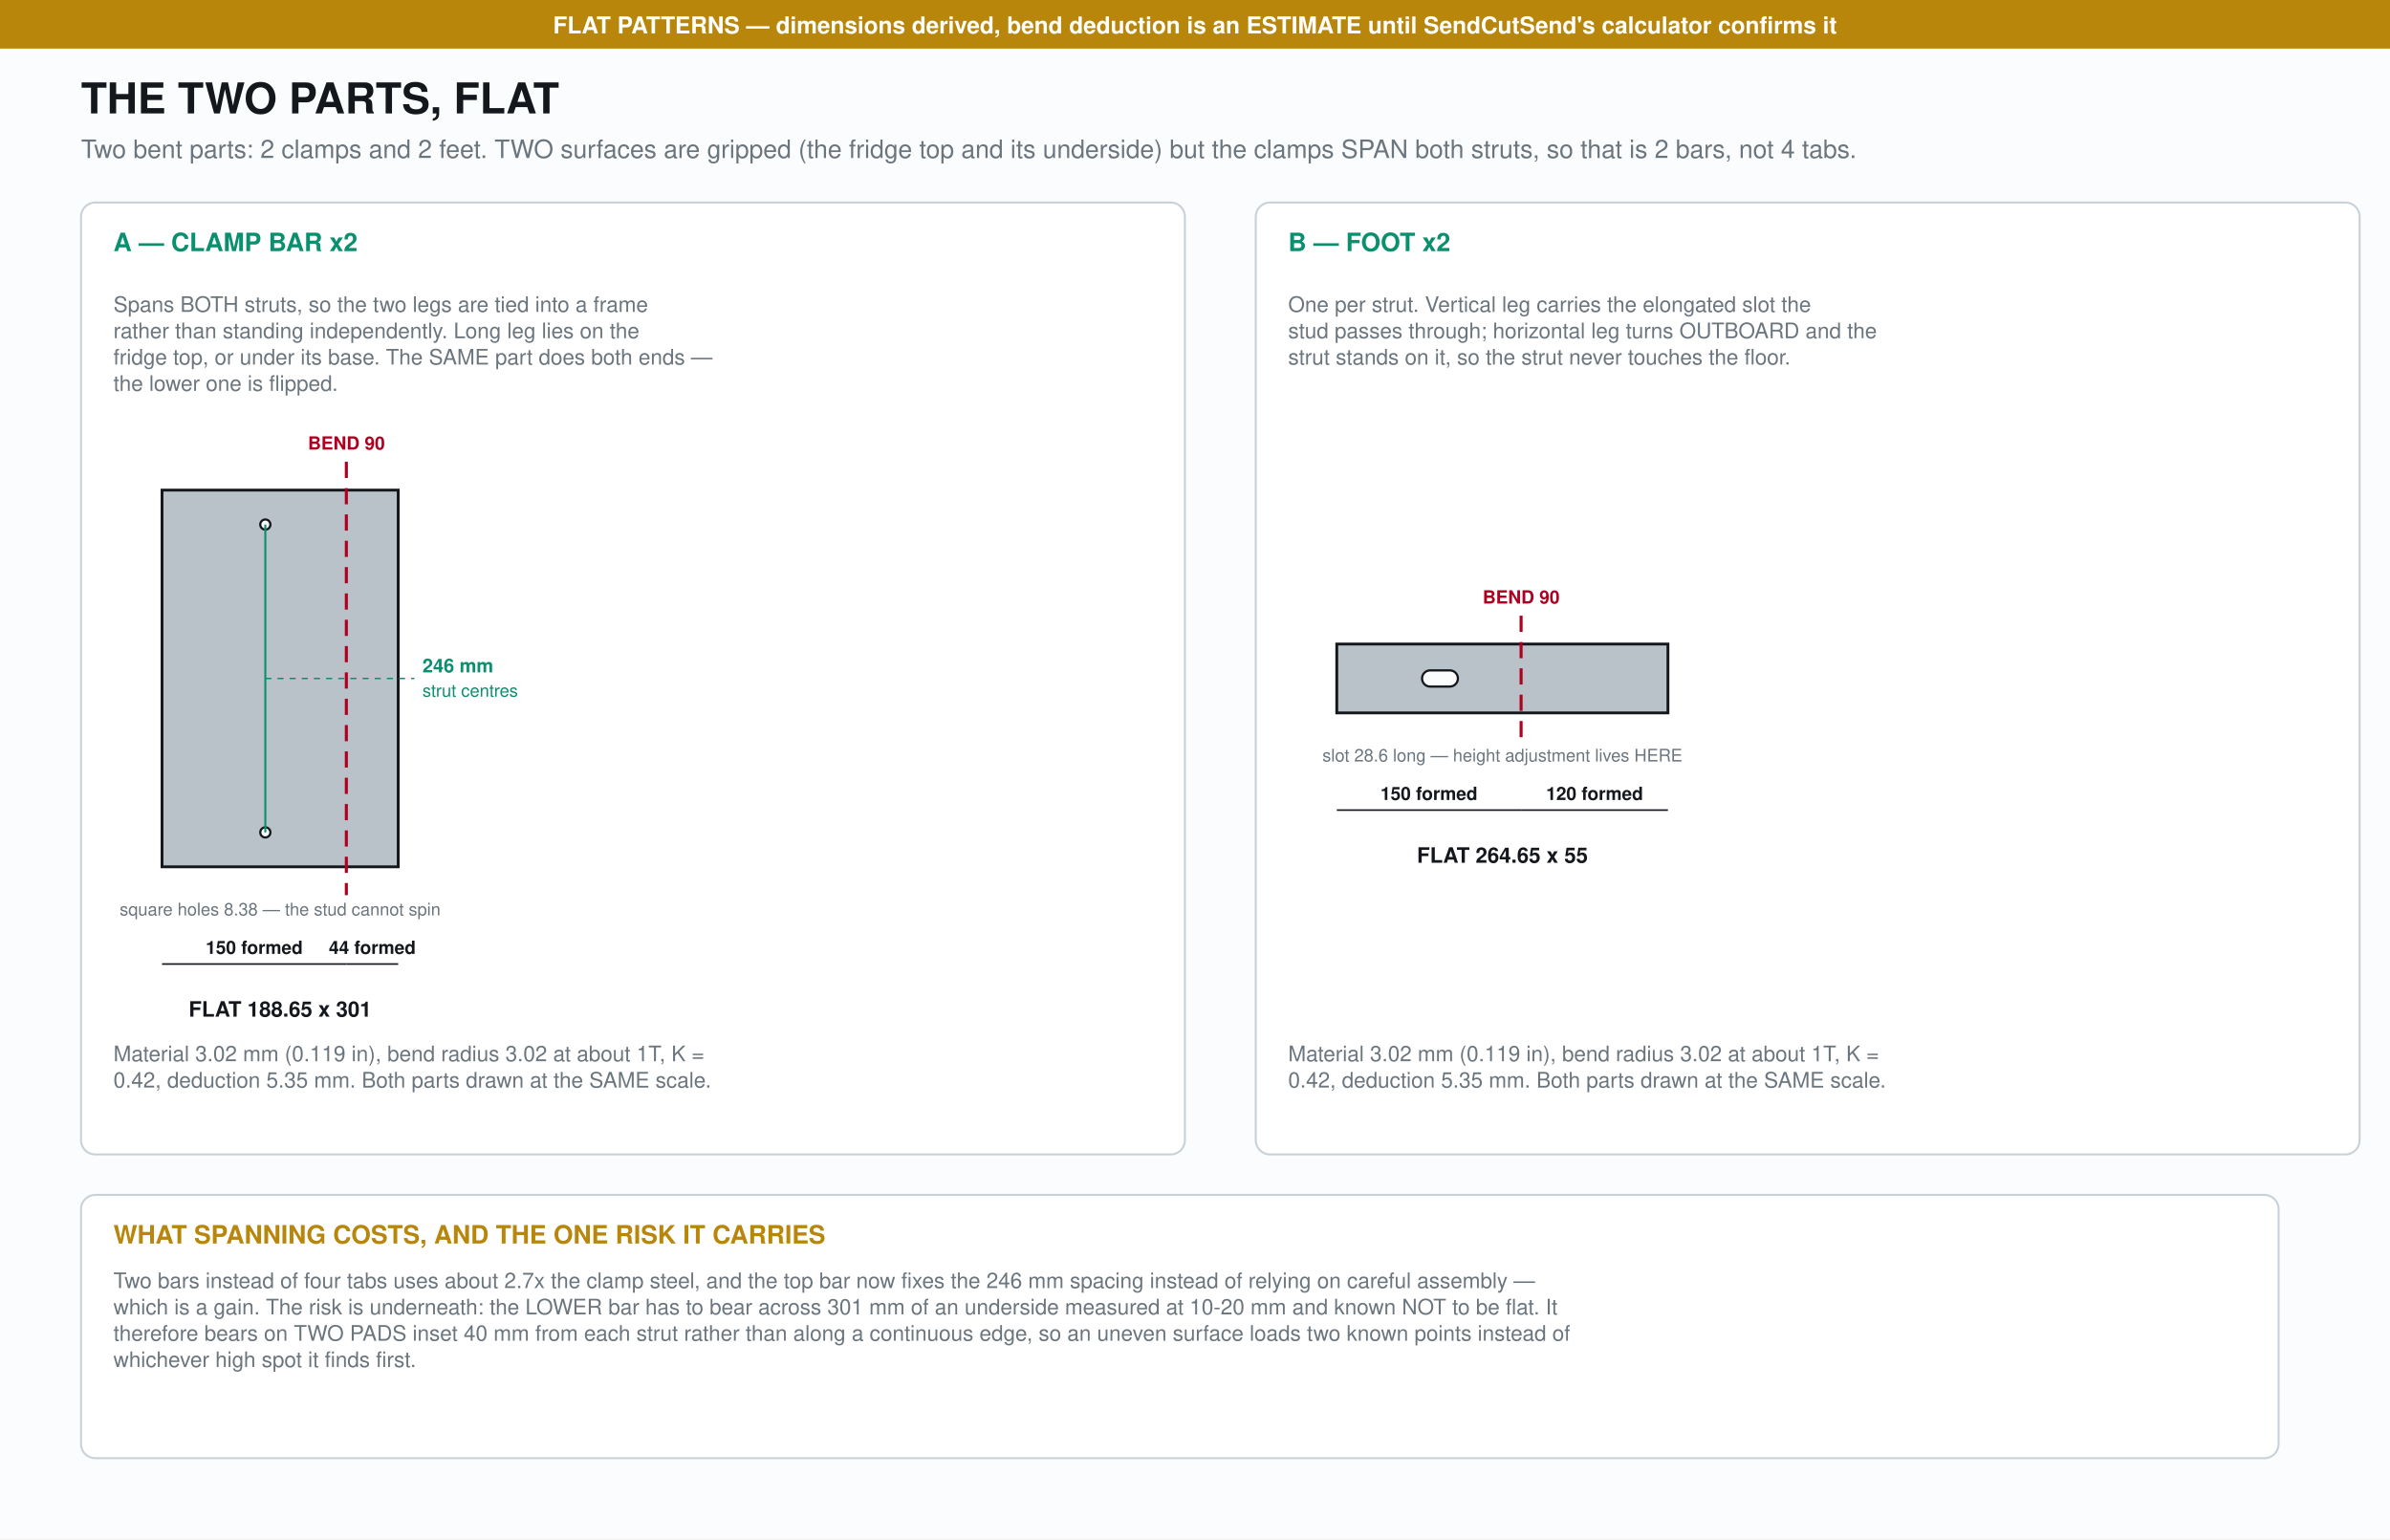
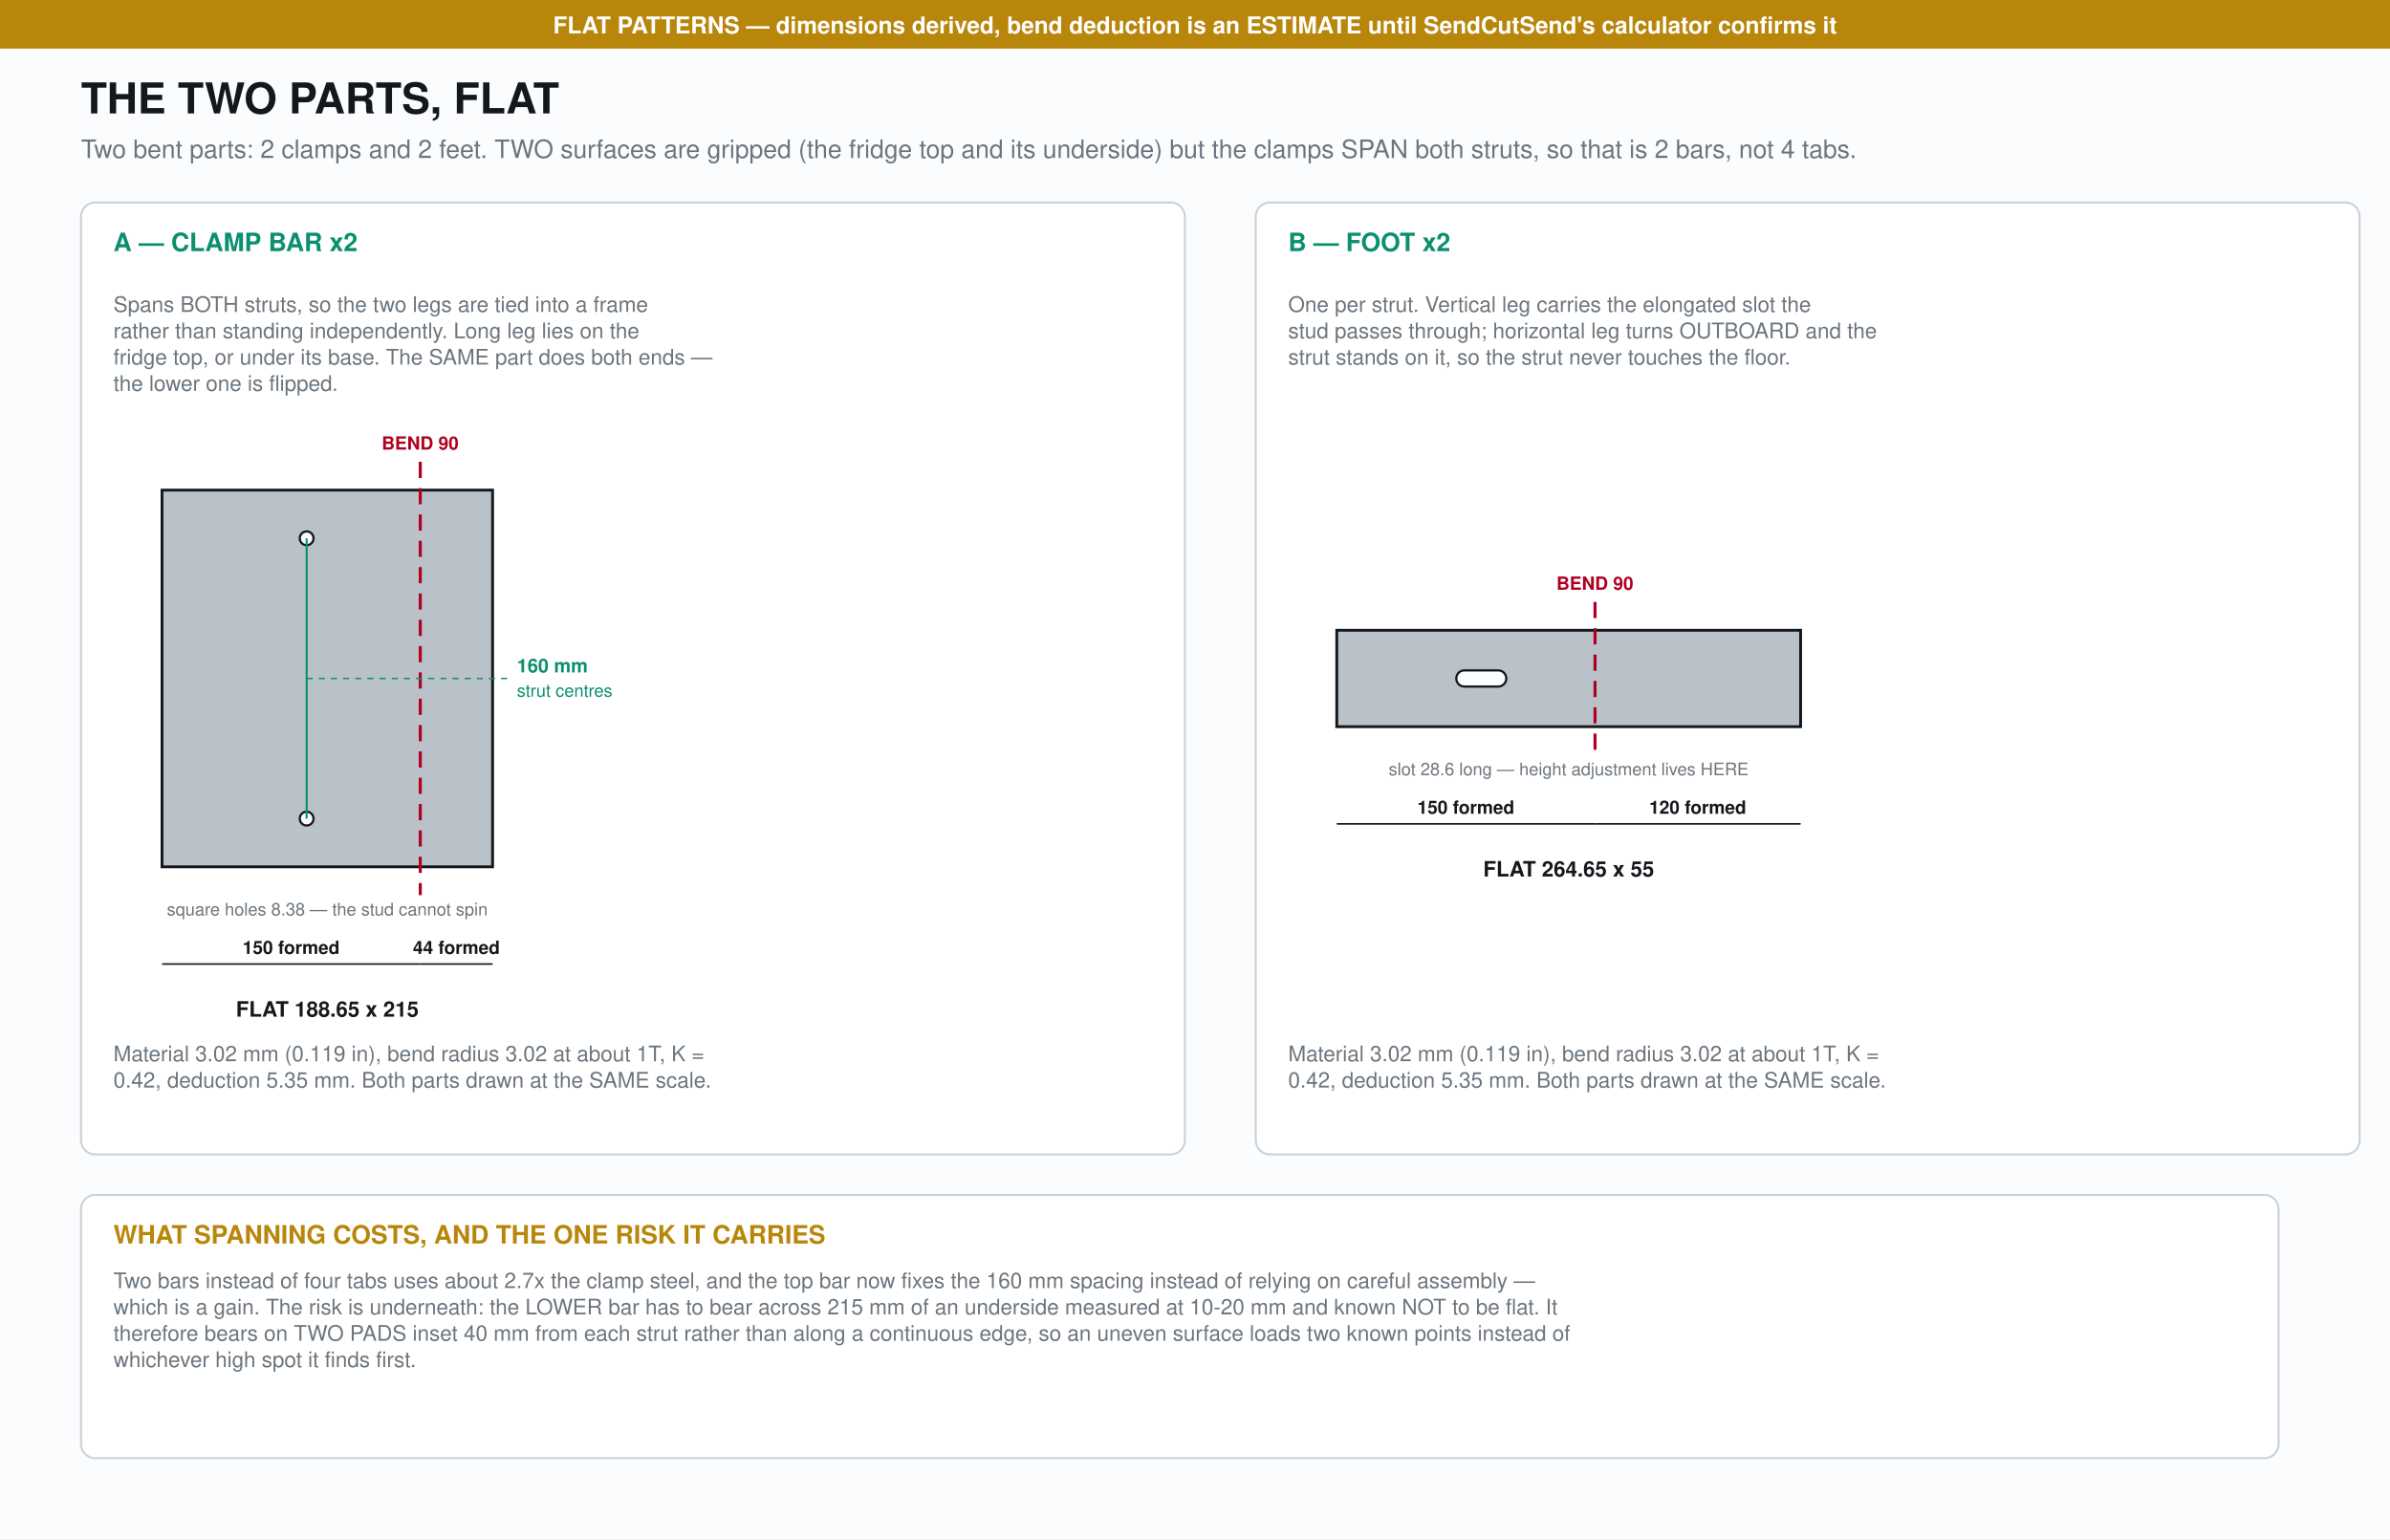
<svg xmlns="http://www.w3.org/2000/svg" width="1180" height="760" viewBox="0 0 1180 760">
  <rect width="1180" height="760" fill="#fbfcfd" />
  <rect width="1180" height="24" fill="#b8860b" />
  <text x="590.00" y="16.50" font-family="Helvetica,Arial,sans-serif" font-size="11.5" text-anchor="middle" fill="#fff" font-weight="bold">FLAT PATTERNS — dimensions derived, bend deduction is an ESTIMATE until SendCutSend's calculator confirms it</text>
  <text x="40.00" y="56.00" font-family="Helvetica,Arial,sans-serif" font-size="21" text-anchor="start" fill="#14181c" font-weight="bold">THE TWO PARTS, FLAT</text>
  <text x="40.00" y="78.00" font-family="Helvetica,Arial,sans-serif" font-size="12.5" text-anchor="start" fill="#6b757e" font-weight="normal">Two bent parts: 2 clamps and 2 feet. TWO surfaces are gripped (the fridge top and its underside) but the clamps SPAN both struts, so that is 2 bars, not 4 tabs.</text>
  <rect x="40.0" y="100.0" width="545.0" height="470.0" rx="7" fill="#fff" stroke="#c9d1d8" stroke-width="1" />
  <text x="56.00" y="124.00" font-family="Helvetica,Arial,sans-serif" font-size="12.5" text-anchor="start" fill="#0a8f6f" font-weight="bold">A — CLAMP BAR  x2</text>
-   <rect x="80.0" y="242.0" width="116.6" height="186.0" fill="#b9c2c9" stroke="#14181c" stroke-width="1.4" />
-   <line x1="171.0" y1="228.0" x2="171.0" y2="442.0" stroke="#b00020" stroke-width="1.5" stroke-dasharray="8 5" />
-   <text x="171.04" y="222.00" font-family="Helvetica,Arial,sans-serif" font-size="9.0" text-anchor="middle" fill="#b00020" font-weight="bold">BEND 90</text>
-   <circle cx="131.0" cy="259.0" r="2.5" fill="#fbfcfd" stroke="#14181c" stroke-width="1.1" />
-   <circle cx="131.0" cy="411.0" r="2.5" fill="#fbfcfd" stroke="#14181c" stroke-width="1.1" />
-   <line x1="131.0" y1="259.0" x2="131.0" y2="411.0" stroke="#0a8f6f" stroke-width="1" />
-   <line x1="131.0" y1="335.0" x2="204.6" y2="335.0" stroke="#0a8f6f" stroke-width="0.7" stroke-dasharray="3 3" />
-   <text x="208.58" y="332.00" font-family="Helvetica,Arial,sans-serif" font-size="9.4" text-anchor="start" fill="#0a8f6f" font-weight="bold">246 mm</text>
-   <text x="208.58" y="344.00" font-family="Helvetica,Arial,sans-serif" font-size="8.6" text-anchor="start" fill="#0a8f6f" font-weight="normal">strut centres</text>
-   <text x="138.29" y="452.00" font-family="Helvetica,Arial,sans-serif" font-size="8.6" text-anchor="middle" fill="#6b757e" font-weight="normal">square holes 8.38 — the stud cannot spin</text>
-   <line x1="80.0" y1="476.0" x2="171.0" y2="476.0" stroke="#14181c" stroke-width="0.8" />
-   <text x="125.52" y="471.00" font-family="Helvetica,Arial,sans-serif" font-size="9.0" text-anchor="middle" fill="#14181c" font-weight="bold">150 formed</text>
-   <line x1="171.0" y1="476.0" x2="196.6" y2="476.0" stroke="#14181c" stroke-width="0.8" />
-   <text x="183.81" y="471.00" font-family="Helvetica,Arial,sans-serif" font-size="9.0" text-anchor="middle" fill="#14181c" font-weight="bold">44 formed</text>
-   <text x="138.29" y="502.00" font-family="Helvetica,Arial,sans-serif" font-size="10.5" text-anchor="middle" fill="#14181c" font-weight="bold">FLAT 188.65 x 301</text>
+   <rect x="80.0" y="242.0" width="163.2" height="186.0" fill="#b9c2c9" stroke="#14181c" stroke-width="1.4" />
+   <line x1="207.5" y1="228.0" x2="207.5" y2="442.0" stroke="#b00020" stroke-width="1.5" stroke-dasharray="8 5" />
+   <text x="207.45" y="222.00" font-family="Helvetica,Arial,sans-serif" font-size="9.0" text-anchor="middle" fill="#b00020" font-weight="bold">BEND 90</text>
+   <circle cx="151.4" cy="265.8" r="3.4" fill="#fbfcfd" stroke="#14181c" stroke-width="1.1" />
+   <circle cx="151.4" cy="404.2" r="3.4" fill="#fbfcfd" stroke="#14181c" stroke-width="1.1" />
+   <line x1="151.4" y1="265.8" x2="151.4" y2="404.2" stroke="#0a8f6f" stroke-width="1" />
+   <line x1="151.4" y1="335.0" x2="251.2" y2="335.0" stroke="#0a8f6f" stroke-width="0.7" stroke-dasharray="3 3" />
+   <text x="255.21" y="332.00" font-family="Helvetica,Arial,sans-serif" font-size="9.4" text-anchor="start" fill="#0a8f6f" font-weight="bold">160 mm</text>
+   <text x="255.21" y="344.00" font-family="Helvetica,Arial,sans-serif" font-size="8.6" text-anchor="start" fill="#0a8f6f" font-weight="normal">strut centres</text>
+   <text x="161.60" y="452.00" font-family="Helvetica,Arial,sans-serif" font-size="8.6" text-anchor="middle" fill="#6b757e" font-weight="normal">square holes 8.38 — the stud cannot spin</text>
+   <line x1="80.0" y1="476.0" x2="207.5" y2="476.0" stroke="#14181c" stroke-width="0.8" />
+   <text x="143.73" y="471.00" font-family="Helvetica,Arial,sans-serif" font-size="9.0" text-anchor="middle" fill="#14181c" font-weight="bold">150 formed</text>
+   <line x1="207.5" y1="476.0" x2="243.2" y2="476.0" stroke="#14181c" stroke-width="0.8" />
+   <text x="225.33" y="471.00" font-family="Helvetica,Arial,sans-serif" font-size="9.0" text-anchor="middle" fill="#14181c" font-weight="bold">44 formed</text>
+   <text x="161.60" y="502.00" font-family="Helvetica,Arial,sans-serif" font-size="10.5" text-anchor="middle" fill="#14181c" font-weight="bold">FLAT 188.65 x 215</text>
  <text x="56.00" y="154.00" font-family="Helvetica,Arial,sans-serif" font-size="10.6" text-anchor="start" fill="#6b757e" font-weight="normal">Spans BOTH struts, so the two legs are tied into a frame</text>
  <text x="56.00" y="167.00" font-family="Helvetica,Arial,sans-serif" font-size="10.6" text-anchor="start" fill="#6b757e" font-weight="normal">rather than standing independently. Long leg lies on the</text>
  <text x="56.00" y="180.00" font-family="Helvetica,Arial,sans-serif" font-size="10.6" text-anchor="start" fill="#6b757e" font-weight="normal">fridge top, or under its base. The SAME part does both ends —</text>
  <text x="56.00" y="193.00" font-family="Helvetica,Arial,sans-serif" font-size="10.6" text-anchor="start" fill="#6b757e" font-weight="normal">the lower one is flipped.</text>
  <text x="56.00" y="524.00" font-family="Helvetica,Arial,sans-serif" font-size="10.6" text-anchor="start" fill="#6b757e" font-weight="normal">Material 3.02 mm (0.119 in), bend radius 3.02 at about 1T, K =</text>
  <text x="56.00" y="537.00" font-family="Helvetica,Arial,sans-serif" font-size="10.6" text-anchor="start" fill="#6b757e" font-weight="normal">0.42, deduction 5.35 mm. Both parts drawn at the SAME scale.</text>
  <rect x="620.0" y="100.0" width="545.0" height="470.0" rx="7" fill="#fff" stroke="#c9d1d8" stroke-width="1" />
  <text x="636.00" y="124.00" font-family="Helvetica,Arial,sans-serif" font-size="12.5" text-anchor="start" fill="#0a8f6f" font-weight="bold">B — FOOT  x2</text>
-   <rect x="660.0" y="318.0" width="163.5" height="34.0" fill="#b9c2c9" stroke="#14181c" stroke-width="1.4" />
-   <line x1="751.0" y1="304.0" x2="751.0" y2="366.0" stroke="#b00020" stroke-width="1.5" stroke-dasharray="8 5" />
-   <text x="751.04" y="298.01" font-family="Helvetica,Arial,sans-serif" font-size="9.0" text-anchor="middle" fill="#b00020" font-weight="bold">BEND 90</text>
-   <rect x="702.1" y="331.0" width="17.7" height="8" rx="4" fill="#fbfcfd" stroke="#14181c" stroke-width="1.1" />
-   <text x="741.77" y="375.99" font-family="Helvetica,Arial,sans-serif" font-size="8.6" text-anchor="middle" fill="#6b757e" font-weight="normal">slot 28.6 long — height adjustment lives HERE</text>
-   <line x1="660.0" y1="400.0" x2="751.0" y2="400.0" stroke="#14181c" stroke-width="0.8" />
-   <text x="705.52" y="394.99" font-family="Helvetica,Arial,sans-serif" font-size="9.0" text-anchor="middle" fill="#14181c" font-weight="bold">150 formed</text>
-   <line x1="751.0" y1="400.0" x2="823.5" y2="400.0" stroke="#14181c" stroke-width="0.8" />
-   <text x="787.29" y="394.99" font-family="Helvetica,Arial,sans-serif" font-size="9.0" text-anchor="middle" fill="#14181c" font-weight="bold">120 formed</text>
-   <text x="741.77" y="425.99" font-family="Helvetica,Arial,sans-serif" font-size="10.5" text-anchor="middle" fill="#14181c" font-weight="bold">FLAT 264.65 x 55</text>
+   <rect x="660.0" y="311.2" width="229.0" height="47.6" fill="#b9c2c9" stroke="#14181c" stroke-width="1.4" />
+   <line x1="787.5" y1="297.2" x2="787.5" y2="372.8" stroke="#b00020" stroke-width="1.5" stroke-dasharray="8 5" />
+   <text x="787.45" y="291.21" font-family="Helvetica,Arial,sans-serif" font-size="9.0" text-anchor="middle" fill="#b00020" font-weight="bold">BEND 90</text>
+   <rect x="719.0" y="331.0" width="24.7" height="8" rx="4" fill="#fbfcfd" stroke="#14181c" stroke-width="1.1" />
+   <text x="774.48" y="382.79" font-family="Helvetica,Arial,sans-serif" font-size="8.6" text-anchor="middle" fill="#6b757e" font-weight="normal">slot 28.6 long — height adjustment lives HERE</text>
+   <line x1="660.0" y1="406.8" x2="787.5" y2="406.8" stroke="#14181c" stroke-width="0.8" />
+   <text x="723.73" y="401.79" font-family="Helvetica,Arial,sans-serif" font-size="9.0" text-anchor="middle" fill="#14181c" font-weight="bold">150 formed</text>
+   <line x1="787.5" y1="406.8" x2="889.0" y2="406.8" stroke="#14181c" stroke-width="0.8" />
+   <text x="838.20" y="401.79" font-family="Helvetica,Arial,sans-serif" font-size="9.0" text-anchor="middle" fill="#14181c" font-weight="bold">120 formed</text>
+   <text x="774.48" y="432.79" font-family="Helvetica,Arial,sans-serif" font-size="10.5" text-anchor="middle" fill="#14181c" font-weight="bold">FLAT 264.65 x 55</text>
  <text x="636.00" y="154.00" font-family="Helvetica,Arial,sans-serif" font-size="10.6" text-anchor="start" fill="#6b757e" font-weight="normal">One per strut. Vertical leg carries the elongated slot the</text>
  <text x="636.00" y="167.00" font-family="Helvetica,Arial,sans-serif" font-size="10.6" text-anchor="start" fill="#6b757e" font-weight="normal">stud passes through; horizontal leg turns OUTBOARD and the</text>
  <text x="636.00" y="180.00" font-family="Helvetica,Arial,sans-serif" font-size="10.6" text-anchor="start" fill="#6b757e" font-weight="normal">strut stands on it, so the strut never touches the floor.</text>
  <text x="636.00" y="524.00" font-family="Helvetica,Arial,sans-serif" font-size="10.6" text-anchor="start" fill="#6b757e" font-weight="normal">Material 3.02 mm (0.119 in), bend radius 3.02 at about 1T, K =</text>
  <text x="636.00" y="537.00" font-family="Helvetica,Arial,sans-serif" font-size="10.6" text-anchor="start" fill="#6b757e" font-weight="normal">0.42, deduction 5.35 mm. Both parts drawn at the SAME scale.</text>
  <rect x="40.0" y="590.0" width="1085.0" height="130.0" rx="7" fill="#fff" stroke="#c9d1d8" stroke-width="1" />
  <text x="56.00" y="614.00" font-family="Helvetica,Arial,sans-serif" font-size="12.5" text-anchor="start" fill="#b8860b" font-weight="bold">WHAT SPANNING COSTS, AND THE ONE RISK IT CARRIES</text>
-   <text x="56.00" y="636.00" font-family="Helvetica,Arial,sans-serif" font-size="10.6" text-anchor="start" fill="#6b757e" font-weight="normal">Two bars instead of four tabs uses about 2.7x the clamp steel, and the top bar now fixes the 246 mm spacing instead of relying on careful assembly —</text>
-   <text x="56.00" y="649.00" font-family="Helvetica,Arial,sans-serif" font-size="10.6" text-anchor="start" fill="#6b757e" font-weight="normal">which is a gain. The risk is underneath: the LOWER bar has to bear across 301 mm of an underside measured at 10-20 mm and known NOT to be flat. It</text>
+   <text x="56.00" y="636.00" font-family="Helvetica,Arial,sans-serif" font-size="10.6" text-anchor="start" fill="#6b757e" font-weight="normal">Two bars instead of four tabs uses about 2.7x the clamp steel, and the top bar now fixes the 160 mm spacing instead of relying on careful assembly —</text>
+   <text x="56.00" y="649.00" font-family="Helvetica,Arial,sans-serif" font-size="10.6" text-anchor="start" fill="#6b757e" font-weight="normal">which is a gain. The risk is underneath: the LOWER bar has to bear across 215 mm of an underside measured at 10-20 mm and known NOT to be flat. It</text>
  <text x="56.00" y="662.00" font-family="Helvetica,Arial,sans-serif" font-size="10.6" text-anchor="start" fill="#6b757e" font-weight="normal">therefore bears on TWO PADS inset 40 mm from each strut rather than along a continuous edge, so an uneven surface loads two known points instead of</text>
  <text x="56.00" y="675.00" font-family="Helvetica,Arial,sans-serif" font-size="10.6" text-anchor="start" fill="#6b757e" font-weight="normal">whichever high spot it finds first.</text>
</svg>
